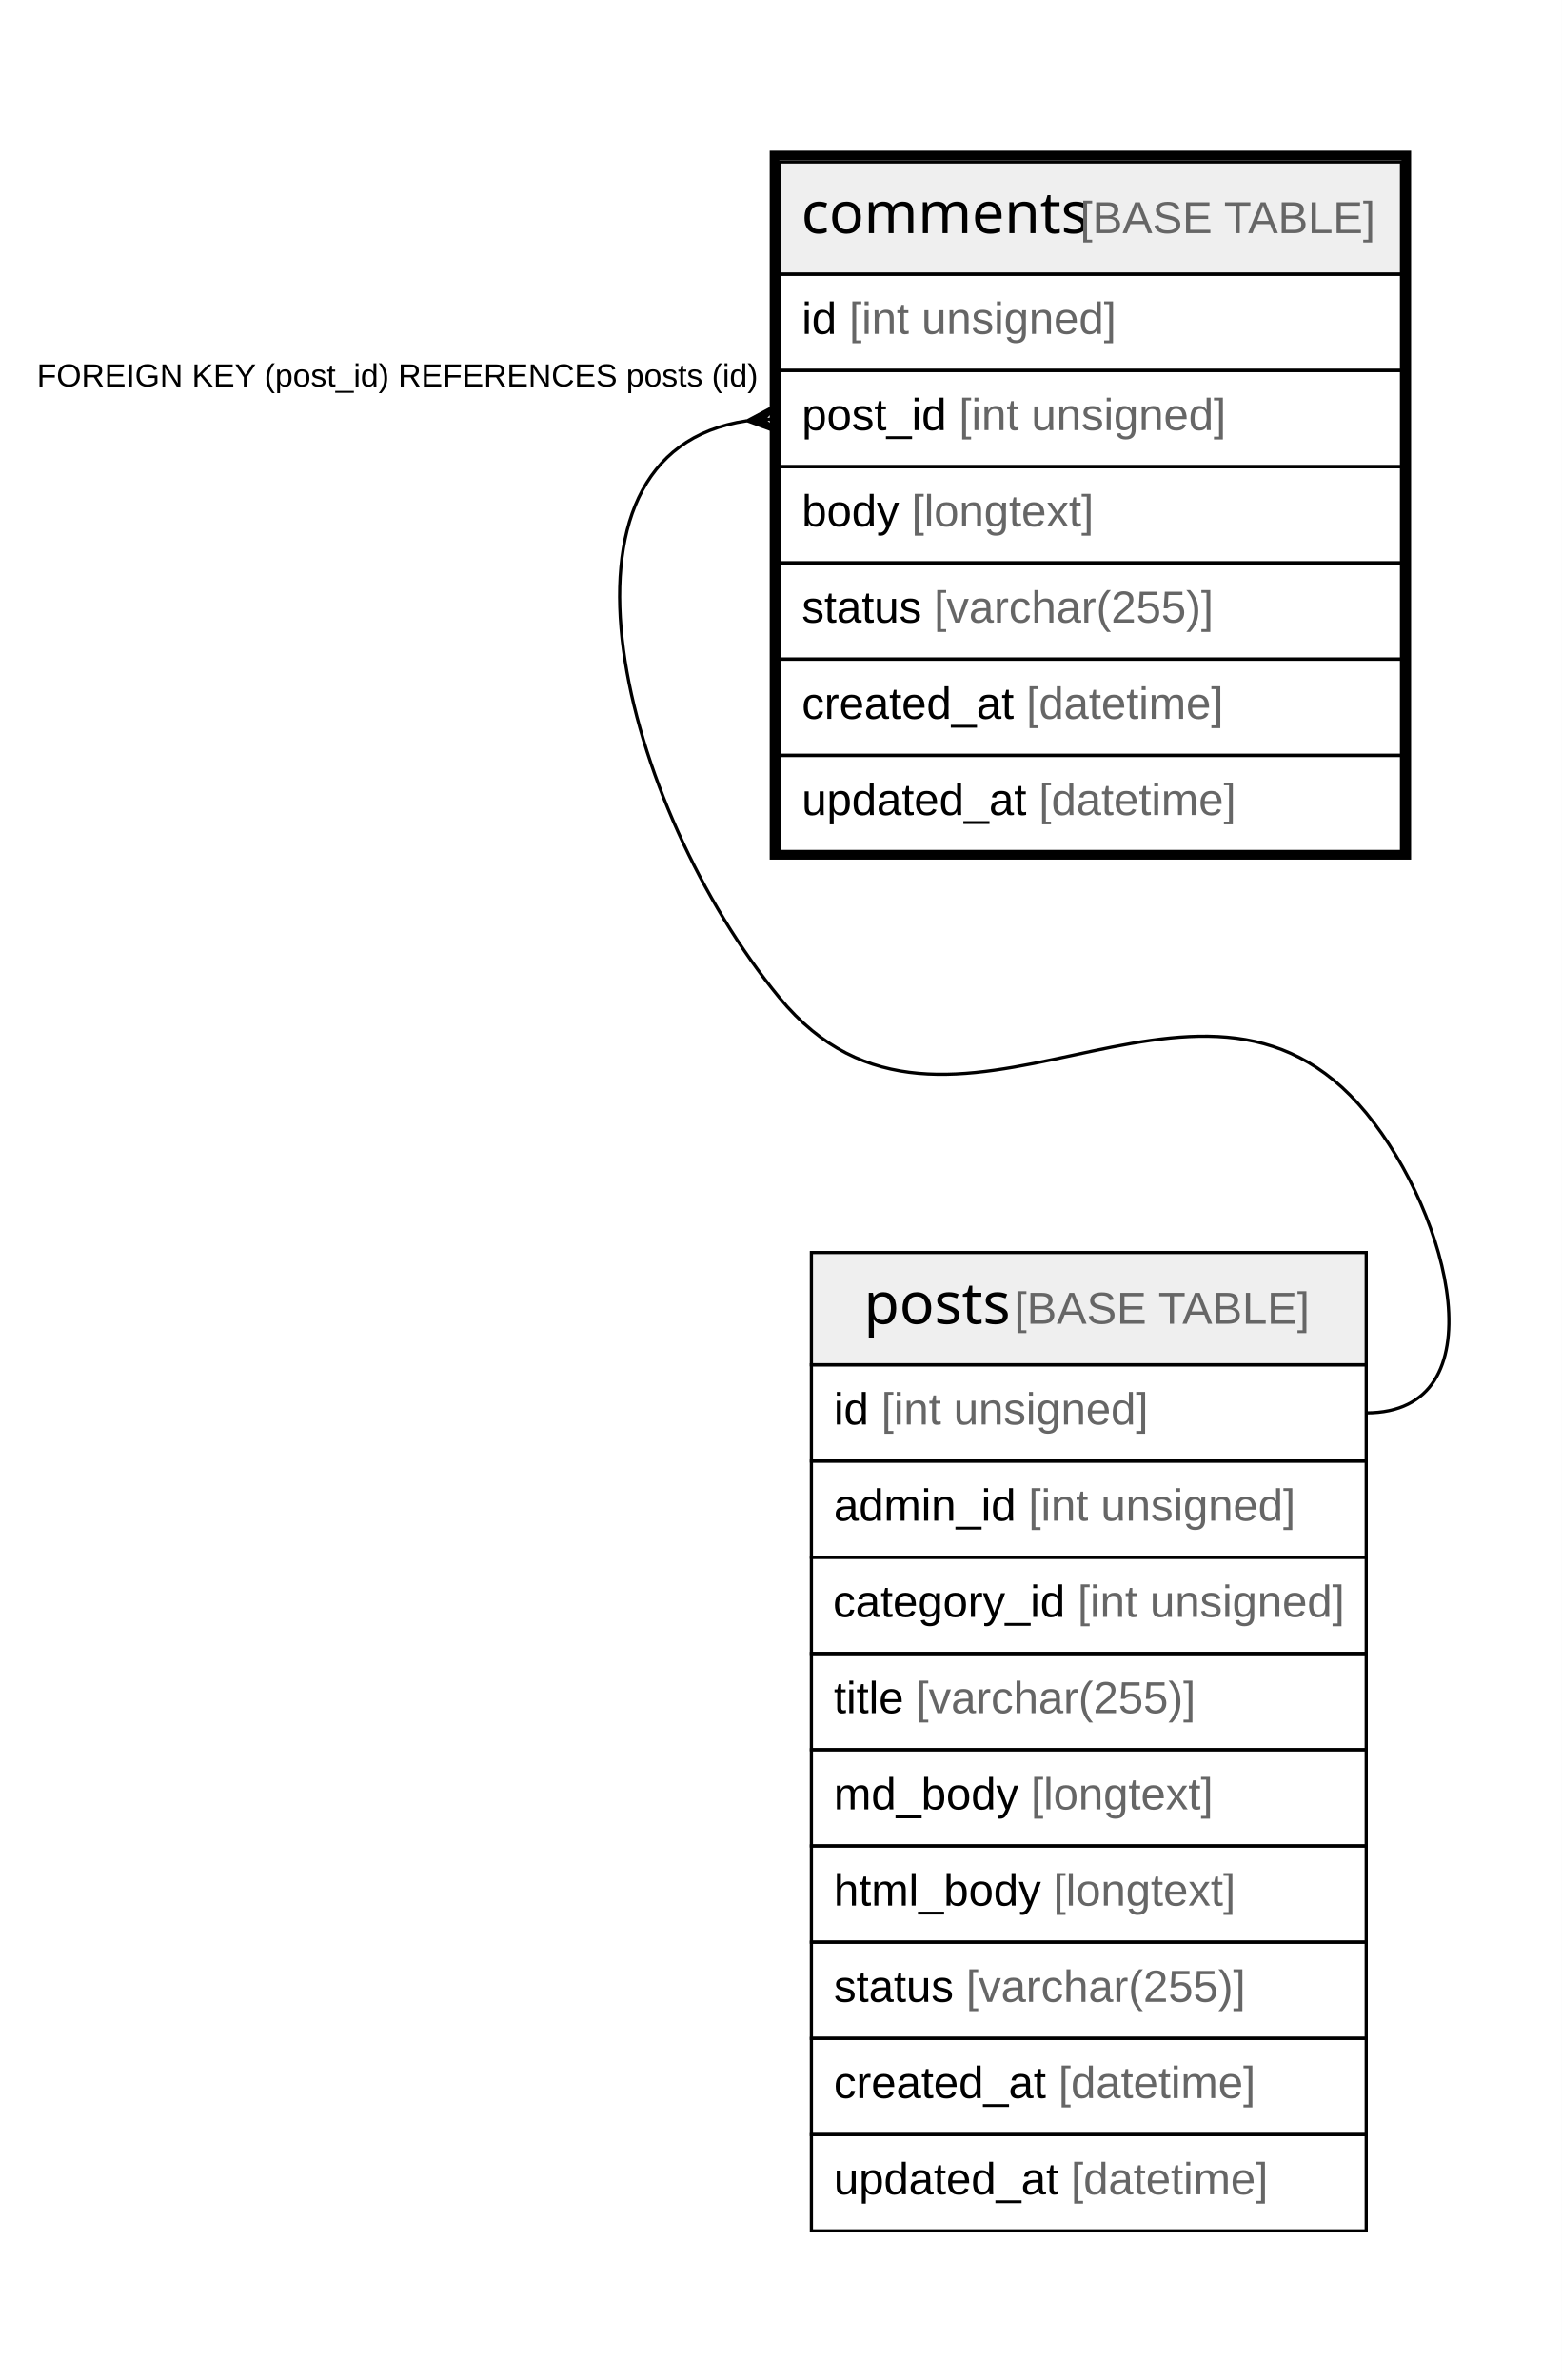
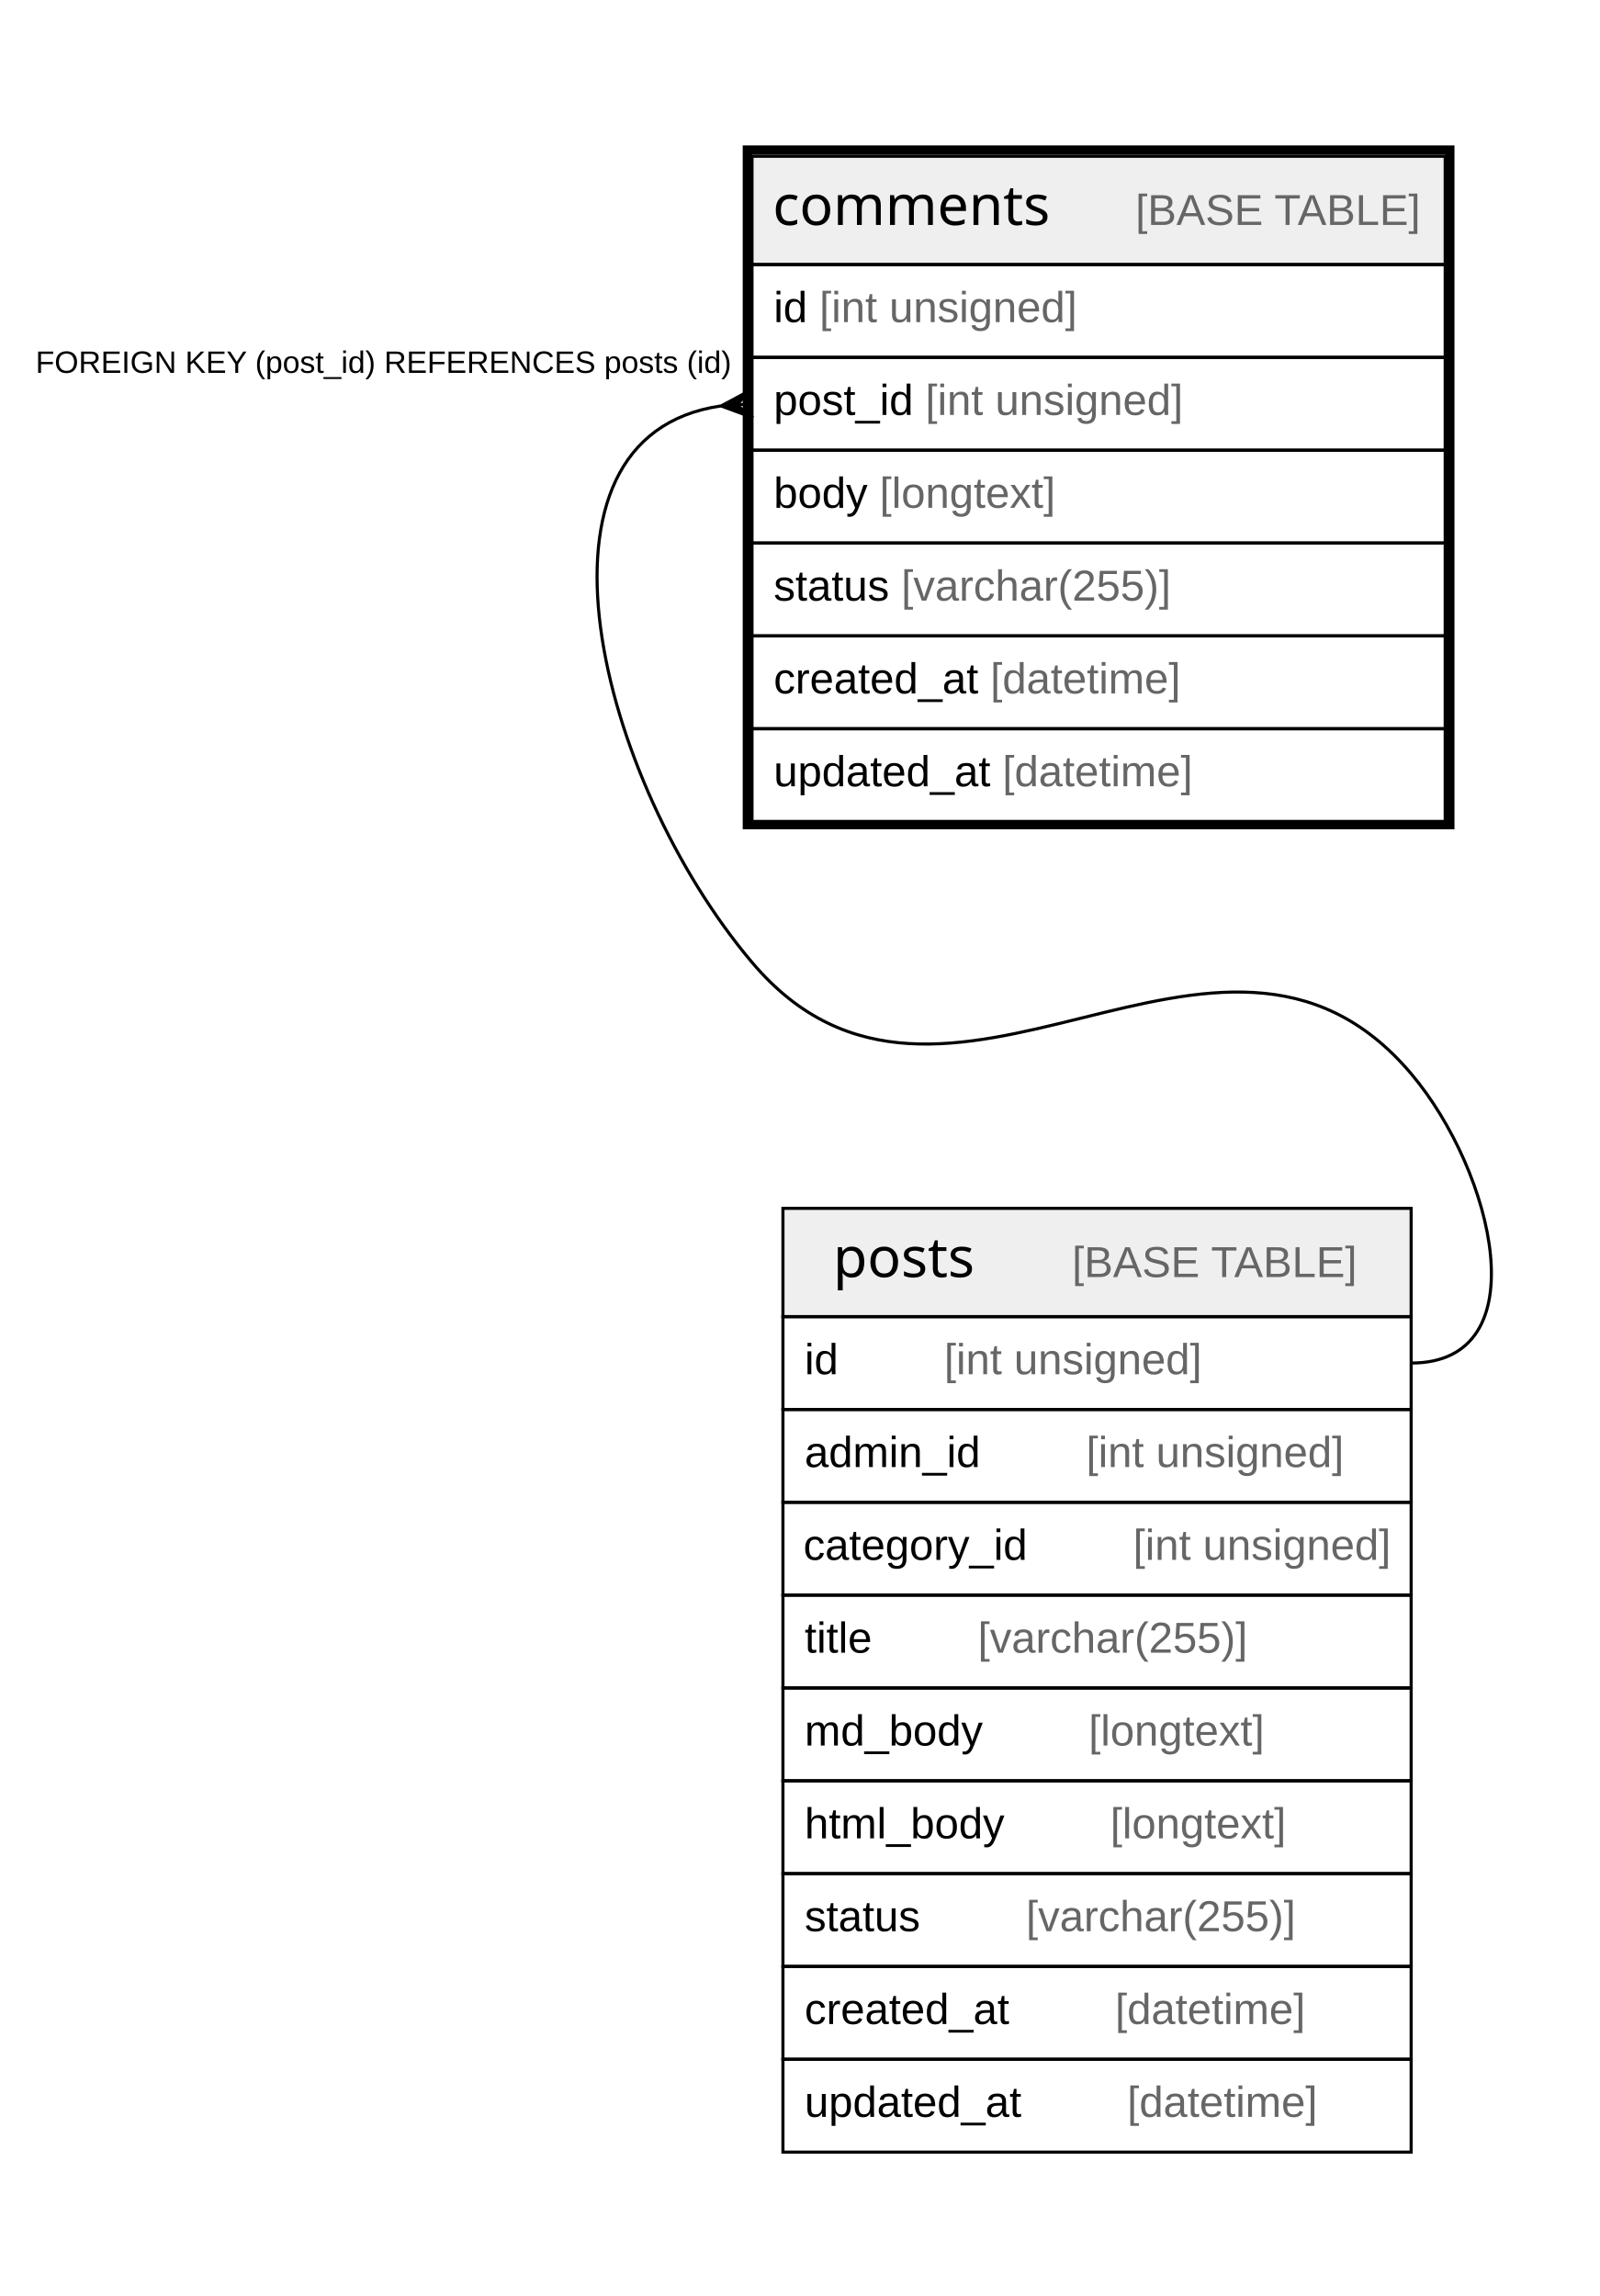
- <svg xmlns="http://www.w3.org/2000/svg" width="487pt" height="742pt" viewBox="0.00 0.00 487.00 742.00">
+ <svg xmlns="http://www.w3.org/2000/svg" width="517pt" height="742pt" viewBox="0.00 0.00 517.00 742.00">
  <g id="graph0" class="graph" transform="scale(1 1) rotate(0) translate(4 738)">
-     <polygon fill="#ffffff" stroke="transparent" points="-4,4 -4,-738 483,-738 483,4 -4,4" />
+     <polygon fill="#ffffff" stroke="transparent" points="-4,4 -4,-738 513,-738 513,4 -4,4" />
    <g id="node1" class="node">
-       <polygon fill="#efefef" stroke="transparent" points="239,-652.5 239,-687.5 433,-687.5 433,-652.5 239,-652.5" />
-       <polygon fill="none" stroke="#000000" points="239,-652.5 239,-687.5 433,-687.5 433,-652.5 239,-652.5" />
-       <text text-anchor="start" x="245.87" y="-665.3" font-family="Arial Bold" font-size="18.00" fill="#000000">comments</text>
-       <text text-anchor="start" x="328.876" y="-665.3" font-family="Arial" font-size="14.00" fill="#000000"> </text>
-       <text text-anchor="start" x="332.766" y="-665.3" font-family="Arial" font-size="14.00" fill="#666666">[BASE TABLE]</text>
-       <polygon fill="none" stroke="#000000" points="239,-622.5 239,-652.5 433,-652.5 433,-622.5 239,-622.5" />
+       <polygon fill="#efefef" stroke="transparent" points="239,-652.5 239,-687.5 463,-687.5 463,-652.5 239,-652.5" />
+       <polygon fill="none" stroke="#000000" points="239,-652.5 239,-687.5 463,-687.5 463,-652.5 239,-652.5" />
+       <text text-anchor="start" x="245.713" y="-665.3" font-family="Arial Bold" font-size="18.00" fill="#000000">comments</text>
+       <text text-anchor="start" x="328.719" y="-665.3" font-family="Arial" font-size="14.00" fill="#000000">    </text>
+       <text text-anchor="start" x="362.923" y="-665.3" font-family="Arial" font-size="14.00" fill="#666666">[BASE TABLE]</text>
+       <polygon fill="none" stroke="#000000" points="239,-622.5 239,-652.5 463,-652.5 463,-622.5 239,-622.5" />
      <text text-anchor="start" x="246" y="-633.9" font-family="Arial" font-size="14.00" fill="#000000">id </text>
      <text text-anchor="start" x="260.78" y="-633.9" font-family="Arial" font-size="14.00" fill="#666666">[int unsigned]</text>
-       <polygon fill="none" stroke="#000000" points="239,-592.5 239,-622.5 433,-622.5 433,-592.5 239,-592.5" />
+       <polygon fill="none" stroke="#000000" points="239,-592.5 239,-622.5 463,-622.5 463,-592.5 239,-592.5" />
      <text text-anchor="start" x="246" y="-603.9" font-family="Arial" font-size="14.00" fill="#000000">post_id </text>
      <text text-anchor="start" x="295.018" y="-603.9" font-family="Arial" font-size="14.00" fill="#666666">[int unsigned]</text>
-       <polygon fill="none" stroke="#000000" points="239,-562.5 239,-592.5 433,-592.5 433,-562.5 239,-562.5" />
+       <polygon fill="none" stroke="#000000" points="239,-562.5 239,-592.5 463,-592.5 463,-562.5 239,-562.5" />
      <text text-anchor="start" x="246" y="-573.9" font-family="Arial" font-size="14.00" fill="#000000">body </text>
      <text text-anchor="start" x="280.238" y="-573.9" font-family="Arial" font-size="14.00" fill="#666666">[longtext]</text>
-       <polygon fill="none" stroke="#000000" points="239,-532.5 239,-562.5 433,-562.5 433,-532.5 239,-532.5" />
+       <polygon fill="none" stroke="#000000" points="239,-532.5 239,-562.5 463,-562.5 463,-532.5 239,-532.5" />
      <text text-anchor="start" x="246" y="-543.9" font-family="Arial" font-size="14.00" fill="#000000">status </text>
      <text text-anchor="start" x="287.237" y="-543.9" font-family="Arial" font-size="14.00" fill="#666666">[varchar(255)]</text>
-       <polygon fill="none" stroke="#000000" points="239,-502.5 239,-532.5 433,-532.5 433,-502.5 239,-502.5" />
+       <polygon fill="none" stroke="#000000" points="239,-502.5 239,-532.5 463,-532.5 463,-502.5 239,-502.5" />
      <text text-anchor="start" x="246" y="-513.9" font-family="Arial" font-size="14.00" fill="#000000">created_at </text>
      <text text-anchor="start" x="316.028" y="-513.9" font-family="Arial" font-size="14.00" fill="#666666">[datetime]</text>
-       <polygon fill="none" stroke="#000000" points="239,-472.5 239,-502.5 433,-502.5 433,-472.5 239,-472.5" />
+       <polygon fill="none" stroke="#000000" points="239,-472.5 239,-502.5 463,-502.5 463,-472.5 239,-472.5" />
      <text text-anchor="start" x="246" y="-483.9" font-family="Arial" font-size="14.00" fill="#000000">updated_at </text>
      <text text-anchor="start" x="319.933" y="-483.9" font-family="Arial" font-size="14.00" fill="#666666">[datetime]</text>
-       <polygon fill="none" stroke="#000000" stroke-width="3" points="237.5,-471.5 237.5,-689.5 434.5,-689.5 434.5,-471.5 237.5,-471.5" />
+       <polygon fill="none" stroke="#000000" stroke-width="3" points="237.5,-471.5 237.5,-689.5 464.5,-689.5 464.5,-471.5 237.5,-471.5" />
    </g>
    <g id="node2" class="node">
-       <polygon fill="#efefef" stroke="transparent" points="249,-312.5 249,-347.5 422,-347.5 422,-312.5 249,-312.5" />
-       <polygon fill="none" stroke="#000000" points="249,-312.5 249,-347.5 422,-347.5 422,-312.5 249,-312.5" />
-       <text text-anchor="start" x="265.366" y="-325.3" font-family="Arial Bold" font-size="18.00" fill="#000000">posts</text>
-       <text text-anchor="start" x="308.38" y="-325.3" font-family="Arial" font-size="14.00" fill="#000000"> </text>
-       <text text-anchor="start" x="312.271" y="-325.3" font-family="Arial" font-size="14.00" fill="#666666">[BASE TABLE]</text>
-       <polygon fill="none" stroke="#000000" points="249,-282.5 249,-312.5 422,-312.5 422,-282.5 249,-282.5" />
-       <text text-anchor="start" x="256" y="-293.9" font-family="Arial" font-size="14.00" fill="#000000">id </text>
-       <text text-anchor="start" x="270.78" y="-293.9" font-family="Arial" font-size="14.00" fill="#666666">[int unsigned]</text>
-       <polygon fill="none" stroke="#000000" points="249,-252.5 249,-282.5 422,-282.5 422,-252.5 249,-252.5" />
-       <text text-anchor="start" x="256" y="-263.9" font-family="Arial" font-size="14.00" fill="#000000">admin_id </text>
-       <text text-anchor="start" x="316.677" y="-263.9" font-family="Arial" font-size="14.00" fill="#666666">[int unsigned]</text>
-       <polygon fill="none" stroke="#000000" points="249,-222.5 249,-252.5 422,-252.5 422,-222.5 249,-222.5" />
-       <text text-anchor="start" x="255.751" y="-233.9" font-family="Arial" font-size="14.00" fill="#000000">category_id </text>
-       <text text-anchor="start" x="331.995" y="-233.9" font-family="Arial" font-size="14.00" fill="#666666">[int unsigned]</text>
-       <polygon fill="none" stroke="#000000" points="249,-192.5 249,-222.5 422,-222.5 422,-192.5 249,-192.5" />
-       <text text-anchor="start" x="256" y="-203.9" font-family="Arial" font-size="14.00" fill="#000000">title </text>
-       <text text-anchor="start" x="281.668" y="-203.9" font-family="Arial" font-size="14.00" fill="#666666">[varchar(255)]</text>
-       <polygon fill="none" stroke="#000000" points="249,-162.5 249,-192.5 422,-192.5 422,-162.5 249,-162.5" />
-       <text text-anchor="start" x="256" y="-173.9" font-family="Arial" font-size="14.00" fill="#000000">md_body </text>
-       <text text-anchor="start" x="317.464" y="-173.9" font-family="Arial" font-size="14.00" fill="#666666">[longtext]</text>
-       <polygon fill="none" stroke="#000000" points="249,-132.5 249,-162.5 422,-162.5 422,-132.5 249,-132.5" />
-       <text text-anchor="start" x="256" y="-143.9" font-family="Arial" font-size="14.00" fill="#000000">html_body </text>
-       <text text-anchor="start" x="324.461" y="-143.9" font-family="Arial" font-size="14.00" fill="#666666">[longtext]</text>
-       <polygon fill="none" stroke="#000000" points="249,-102.5 249,-132.5 422,-132.5 422,-102.5 249,-102.5" />
-       <text text-anchor="start" x="256" y="-113.9" font-family="Arial" font-size="14.00" fill="#000000">status </text>
-       <text text-anchor="start" x="297.237" y="-113.9" font-family="Arial" font-size="14.00" fill="#666666">[varchar(255)]</text>
-       <polygon fill="none" stroke="#000000" points="249,-72.5 249,-102.5 422,-102.5 422,-72.5 249,-72.5" />
-       <text text-anchor="start" x="256" y="-83.9" font-family="Arial" font-size="14.00" fill="#000000">created_at </text>
-       <text text-anchor="start" x="326.028" y="-83.9" font-family="Arial" font-size="14.00" fill="#666666">[datetime]</text>
-       <polygon fill="none" stroke="#000000" points="249,-42.5 249,-72.5 422,-72.5 422,-42.5 249,-42.5" />
-       <text text-anchor="start" x="256" y="-53.9" font-family="Arial" font-size="14.00" fill="#000000">updated_at </text>
-       <text text-anchor="start" x="329.933" y="-53.9" font-family="Arial" font-size="14.00" fill="#666666">[datetime]</text>
+       <polygon fill="#efefef" stroke="transparent" points="249,-312.5 249,-347.5 452,-347.5 452,-312.5 249,-312.5" />
+       <polygon fill="none" stroke="#000000" points="249,-312.5 249,-347.5 452,-347.5 452,-312.5 249,-312.5" />
+       <text text-anchor="start" x="265.209" y="-325.3" font-family="Arial Bold" font-size="18.00" fill="#000000">posts</text>
+       <text text-anchor="start" x="308.223" y="-325.3" font-family="Arial" font-size="14.00" fill="#000000">    </text>
+       <text text-anchor="start" x="342.428" y="-325.3" font-family="Arial" font-size="14.00" fill="#666666">[BASE TABLE]</text>
+       <polygon fill="none" stroke="#000000" points="249,-282.5 249,-312.5 452,-312.5 452,-282.5 249,-282.5" />
+       <text text-anchor="start" x="256" y="-293.9" font-family="Arial" font-size="14.00" fill="#000000">id    </text>
+       <text text-anchor="start" x="301.094" y="-293.9" font-family="Arial" font-size="14.00" fill="#666666">[int unsigned]</text>
+       <polygon fill="none" stroke="#000000" points="249,-252.5 249,-282.5 452,-282.5 452,-252.5 249,-252.5" />
+       <text text-anchor="start" x="256" y="-263.9" font-family="Arial" font-size="14.00" fill="#000000">admin_id    </text>
+       <text text-anchor="start" x="346.992" y="-263.9" font-family="Arial" font-size="14.00" fill="#666666">[int unsigned]</text>
+       <polygon fill="none" stroke="#000000" points="249,-222.5 249,-252.5 452,-252.5 452,-222.5 249,-222.5" />
+       <text text-anchor="start" x="255.594" y="-233.9" font-family="Arial" font-size="14.00" fill="#000000">category_id    </text>
+       <text text-anchor="start" x="362.152" y="-233.9" font-family="Arial" font-size="14.00" fill="#666666">[int unsigned]</text>
+       <polygon fill="none" stroke="#000000" points="249,-192.5 249,-222.5 452,-222.5 452,-192.5 249,-192.5" />
+       <text text-anchor="start" x="256" y="-203.9" font-family="Arial" font-size="14.00" fill="#000000">title    </text>
+       <text text-anchor="start" x="311.982" y="-203.9" font-family="Arial" font-size="14.00" fill="#666666">[varchar(255)]</text>
+       <polygon fill="none" stroke="#000000" points="249,-162.5 249,-192.5 452,-192.5 452,-162.5 249,-162.5" />
+       <text text-anchor="start" x="256" y="-173.9" font-family="Arial" font-size="14.00" fill="#000000">md_body    </text>
+       <text text-anchor="start" x="347.778" y="-173.9" font-family="Arial" font-size="14.00" fill="#666666">[longtext]</text>
+       <polygon fill="none" stroke="#000000" points="249,-132.5 249,-162.5 452,-162.5 452,-132.5 249,-132.5" />
+       <text text-anchor="start" x="256" y="-143.9" font-family="Arial" font-size="14.00" fill="#000000">html_body    </text>
+       <text text-anchor="start" x="354.776" y="-143.9" font-family="Arial" font-size="14.00" fill="#666666">[longtext]</text>
+       <polygon fill="none" stroke="#000000" points="249,-102.5 249,-132.5 452,-132.5 452,-102.5 249,-102.5" />
+       <text text-anchor="start" x="256" y="-113.9" font-family="Arial" font-size="14.00" fill="#000000">status    </text>
+       <text text-anchor="start" x="327.551" y="-113.9" font-family="Arial" font-size="14.00" fill="#666666">[varchar(255)]</text>
+       <polygon fill="none" stroke="#000000" points="249,-72.5 249,-102.5 452,-102.5 452,-72.5 249,-72.5" />
+       <text text-anchor="start" x="256" y="-83.9" font-family="Arial" font-size="14.00" fill="#000000">created_at    </text>
+       <text text-anchor="start" x="356.342" y="-83.9" font-family="Arial" font-size="14.00" fill="#666666">[datetime]</text>
+       <polygon fill="none" stroke="#000000" points="249,-42.5 249,-72.5 452,-72.5 452,-42.5 249,-42.5" />
+       <text text-anchor="start" x="256" y="-53.9" font-family="Arial" font-size="14.00" fill="#000000">updated_at    </text>
+       <text text-anchor="start" x="360.247" y="-53.9" font-family="Arial" font-size="14.00" fill="#666666">[datetime]</text>
    </g>
    <g id="edge1" class="edge">
-       <path fill="none" stroke="#000000" d="M228.844,-606.798C161.451,-596.964 190.331,-486.176 239,-427 291.654,-362.979 369.346,-455.021 422,-391 448.396,-358.905 463.556,-297.5 422,-297.5" />
-       <polygon fill="#000000" stroke="#000000" points="229.024,-606.811 238.69,-611.989 234.012,-607.155 239,-607.5 239,-607.5 239,-607.5 234.012,-607.155 239.31,-603.011 229.024,-606.811 229.024,-606.811" />
+       <path fill="none" stroke="#000000" d="M228.839,-606.794C161.38,-596.905 189.542,-485.518 239,-427 300.974,-353.672 390.026,-464.328 452,-391 478.824,-359.262 493.556,-297.5 452,-297.5" />
+       <polygon fill="#000000" stroke="#000000" points="229.024,-606.807 238.688,-611.989 234.012,-607.154 239,-607.5 239,-607.5 239,-607.5 234.012,-607.154 239.312,-603.011 229.024,-606.807 229.024,-606.807" />
      <text text-anchor="start" x="7.495" y="-617.5" font-family="Arial" font-size="10.00" fill="#000000">FOREIGN KEY (post_id) REFERENCES posts (id)</text>
    </g>
  </g>
</svg>
